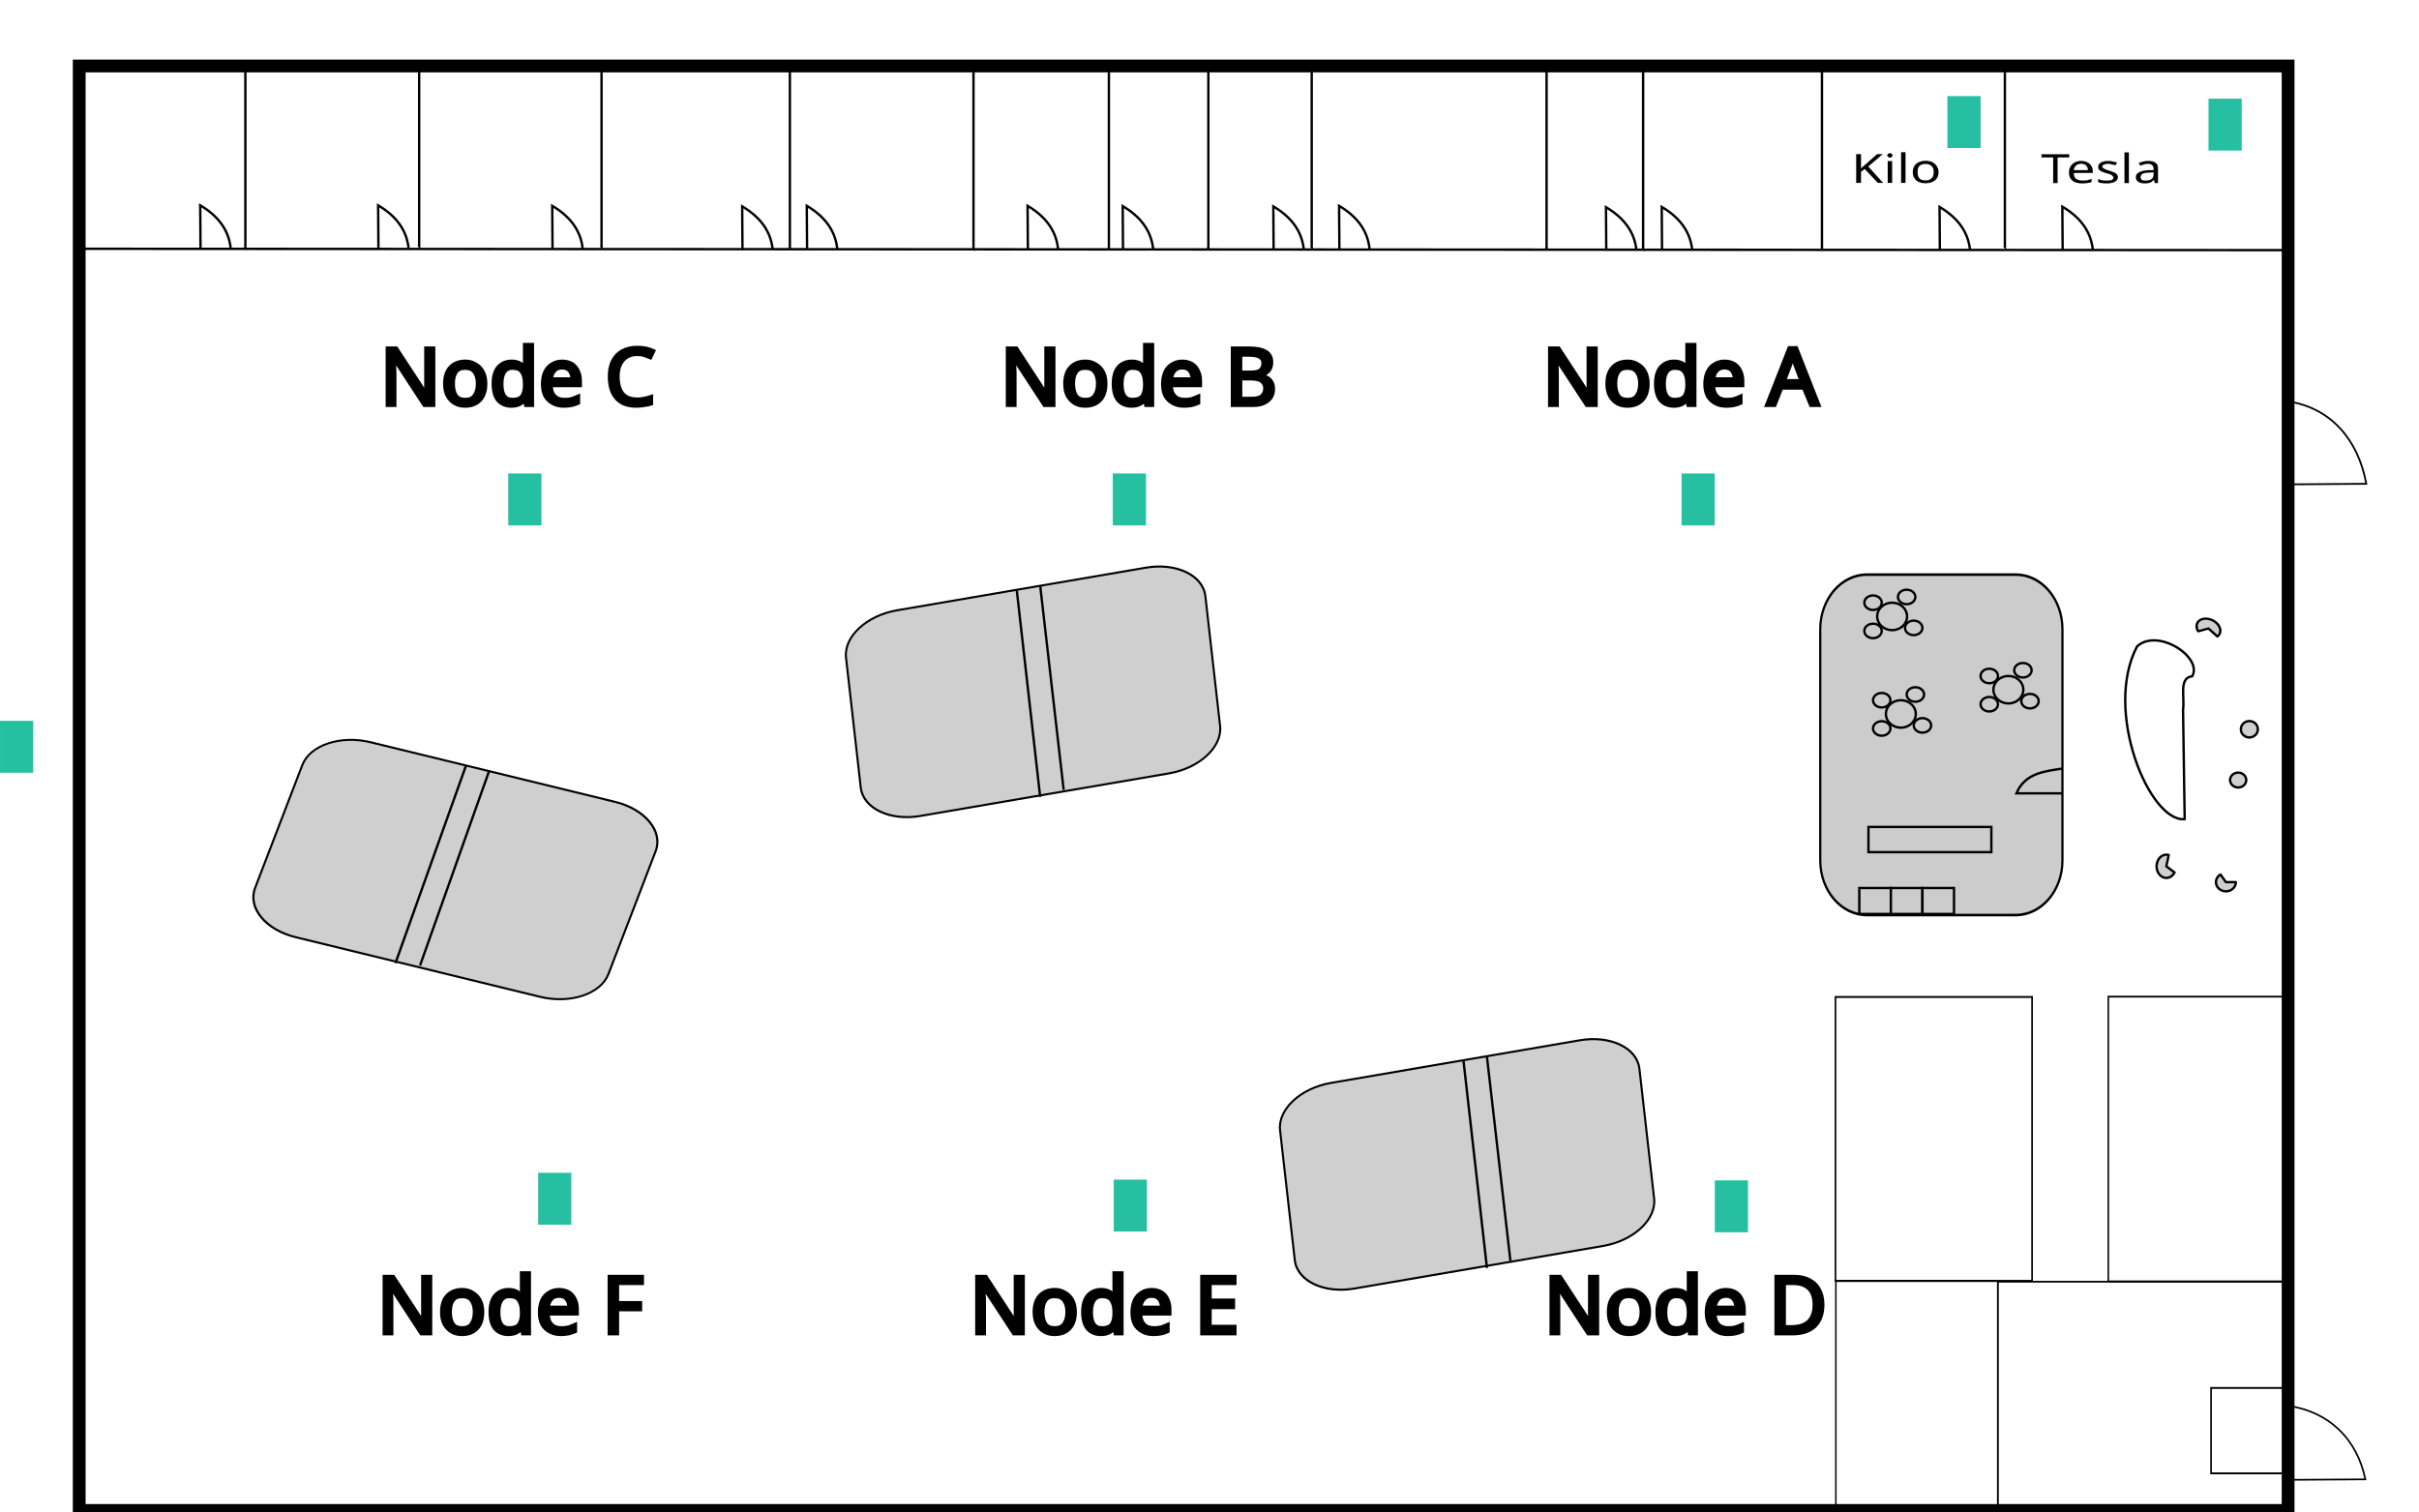
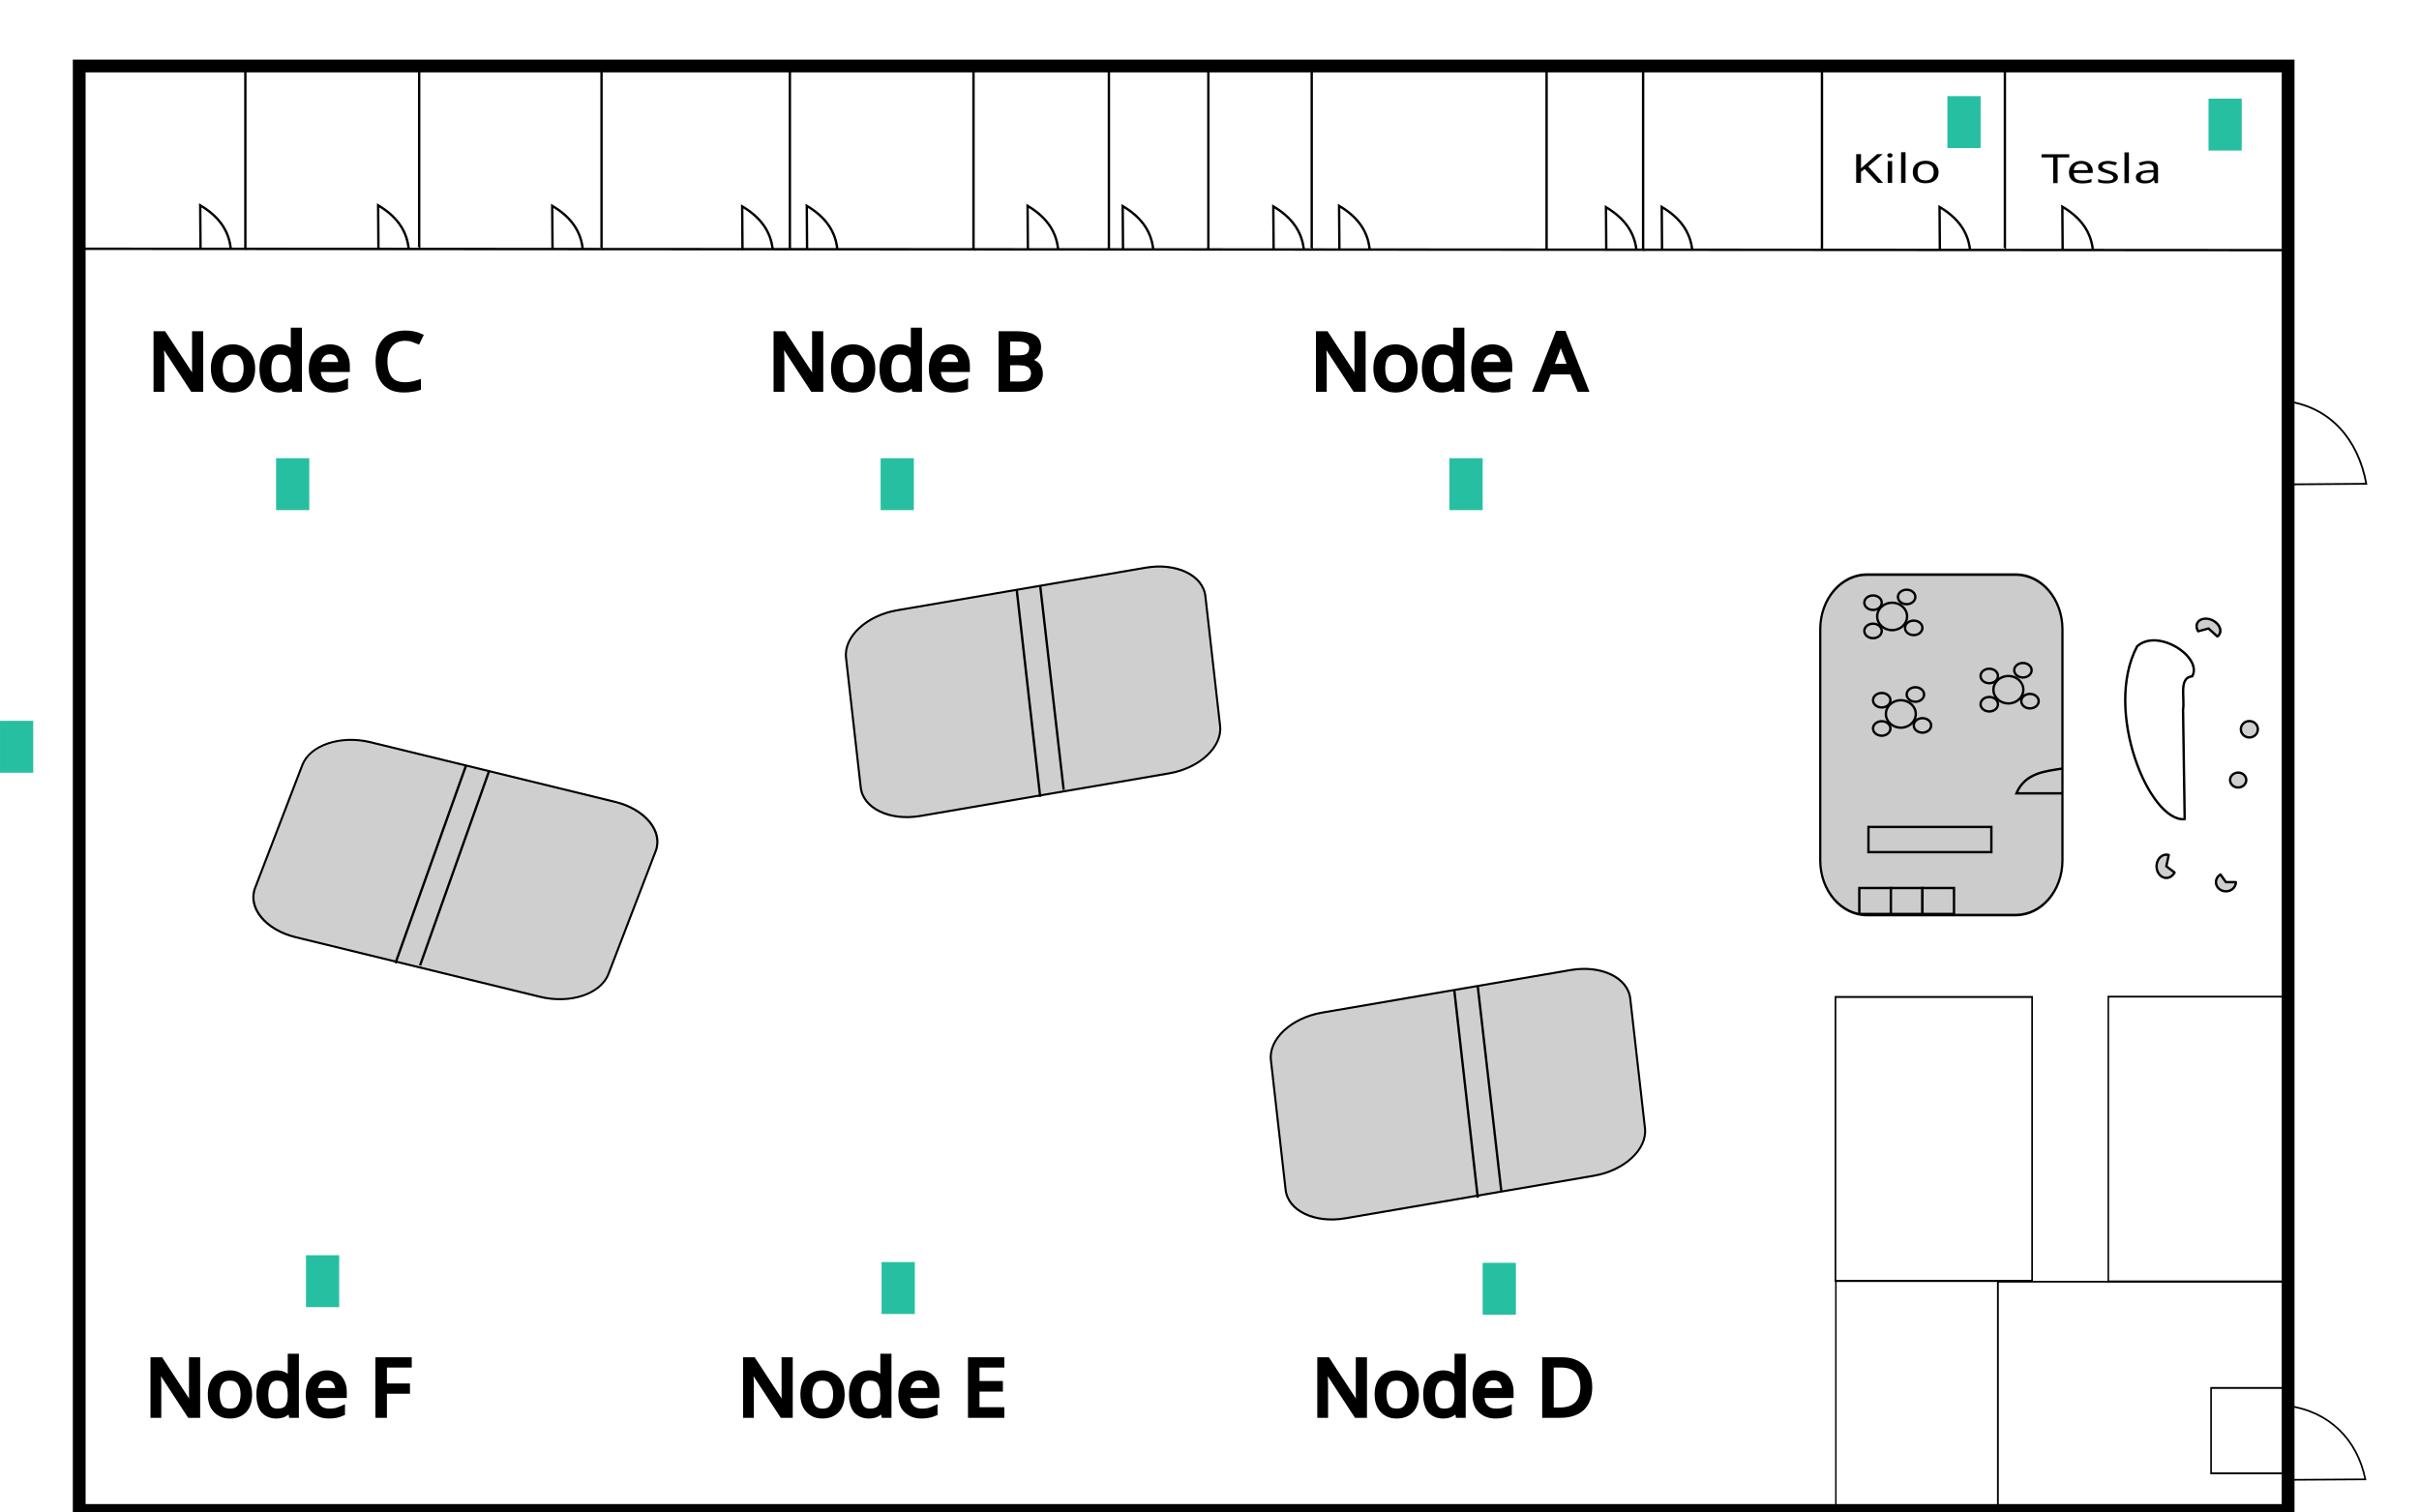
<svg xmlns="http://www.w3.org/2000/svg" width="400" height="250" viewBox="0 0 105.833 66.146" version="1.1" id="svg4900">
  <defs id="defs4894" />
  <g id="layer1" transform="translate(-6.013565,-2.128463)">
-     <text xml:space="preserve" style="font-style:normal;font-weight:normal;font-size:3.482px;line-height:1.25;font-family:sans-serif;letter-spacing:0px;word-spacing:0px;fill:#000000;fill-opacity:1;stroke:none;stroke-width:0.187;stroke-miterlimit:4;stroke-dasharray:none" x="22.322" y="60.962" id="text4697-35" transform="scale(1.00806,0.9920047)">
-       <tspan id="tspan4695-62" x="22.322" y="60.962" style="stroke:#000000;stroke-width:0.187;stroke-miterlimit:4;stroke-dasharray:none;stroke-opacity:1">Node F</tspan>
+     <text xml:space="preserve" style="font-style:normal;font-weight:normal;font-size:3.482px;line-height:1.25;font-family:sans-serif;letter-spacing:0px;word-spacing:0px;fill:#000000;fill-opacity:1;stroke:none;stroke-width:0.187;stroke-miterlimit:4;stroke-dasharray:none" x="12.247" y="64.599" id="text4697-35" transform="scale(1.00806,0.9920047)">
+       <tspan id="tspan4695-62" x="12.247" y="64.599" style="stroke:#000000;stroke-width:0.187;stroke-miterlimit:4;stroke-dasharray:none;stroke-opacity:1">Node F</tspan>
    </text>
-     <text xml:space="preserve" style="font-style:normal;font-weight:normal;font-size:3.482px;line-height:1.25;font-family:sans-serif;letter-spacing:0px;word-spacing:0px;fill:#000000;fill-opacity:1;stroke:none;stroke-width:0.187;stroke-miterlimit:4;stroke-dasharray:none" x="48.04" y="60.962" id="text4697-9" transform="scale(1.00806,0.9920047)">
-       <tspan id="tspan4695-1" x="48.04" y="60.962" style="stroke:#000000;stroke-width:0.187;stroke-miterlimit:4;stroke-dasharray:none;stroke-opacity:1">Node E</tspan>
+     <text xml:space="preserve" style="font-style:normal;font-weight:normal;font-size:3.482px;line-height:1.25;font-family:sans-serif;letter-spacing:0px;word-spacing:0px;fill:#000000;fill-opacity:1;stroke:none;stroke-width:0.187;stroke-miterlimit:4;stroke-dasharray:none" x="37.965" y="64.599" id="text4697-9" transform="scale(1.00806,0.9920047)">
+       <tspan id="tspan4695-1" x="37.965" y="64.599" style="stroke:#000000;stroke-width:0.187;stroke-miterlimit:4;stroke-dasharray:none;stroke-opacity:1">Node E</tspan>
    </text>
-     <text xml:space="preserve" style="font-style:normal;font-weight:normal;font-size:3.482px;line-height:1.25;font-family:sans-serif;letter-spacing:0px;word-spacing:0px;fill:#000000;fill-opacity:1;stroke:none;stroke-width:0.187;stroke-miterlimit:4;stroke-dasharray:none" x="72.963" y="60.962" id="text4697-2" transform="scale(1.00806,0.9920047)">
-       <tspan id="tspan4695-7" x="72.963" y="60.962" style="stroke:#000000;stroke-width:0.187;stroke-miterlimit:4;stroke-dasharray:none;stroke-opacity:1">Node D</tspan>
+     <text xml:space="preserve" style="font-style:normal;font-weight:normal;font-size:3.482px;line-height:1.25;font-family:sans-serif;letter-spacing:0px;word-spacing:0px;fill:#000000;fill-opacity:1;stroke:none;stroke-width:0.187;stroke-miterlimit:4;stroke-dasharray:none" x="62.888" y="64.599" id="text4697-2" transform="scale(1.00806,0.9920047)">
+       <tspan id="tspan4695-7" x="62.888" y="64.599" style="stroke:#000000;stroke-width:0.187;stroke-miterlimit:4;stroke-dasharray:none;stroke-opacity:1">Node D</tspan>
    </text>
    <rect style="fill:none;stroke:#000000;stroke-width:0.559;stroke-miterlimit:4;stroke-dasharray:none;stroke-opacity:1" id="rect4485" width="96.641" height="63.212" x="9.479" y="5.016" />
    <path style="fill:none;stroke:#000000;stroke-width:0.104;stroke-linecap:butt;stroke-linejoin:miter;stroke-miterlimit:4;stroke-dasharray:none;stroke-opacity:1" d="m 9.497,13.015 96.652,0.06 v 0" id="path4487" />
    <path style="fill:none;stroke:#000000;stroke-width:0.078px;stroke-linecap:butt;stroke-linejoin:miter;stroke-opacity:1" d="m 106.142,23.325 3.399,-0.025 v 0 c -0.356,-1.948 -1.567,-3.323 -3.406,-3.603 v 0" id="path4556" />
    <rect id="rect5001-3" width="1.453" height="2.272" x="29.702" y="25.12" style="fill:none;stroke-width:0.276" />
    <rect id="rect5001-9" width="1.453" height="2.272" x="102.638" y="6.445" style="fill:#1abb9c;fill-opacity:0.941;stroke-width:0.276" />
    <path style="fill:none;stroke:#000000;stroke-width:0.074px;stroke-linecap:butt;stroke-linejoin:miter;stroke-opacity:1" d="m 106.091,66.888 3.409,-0.022 v 0 c -0.357,-1.743 -1.572,-2.974 -3.416,-3.224 l -0.004,0.205" id="path4556-1" />
    <g id="g5901" transform="matrix(0.6766591,0,0,0.7912608,39.84865,14.27534)">
      <rect ry="0" y="55.534" x="79.164" height="12.651" width="18.776" id="rect4536" style="fill:none;stroke:#000000;stroke-width:0.096;stroke-miterlimit:4;stroke-dasharray:none;stroke-opacity:1" />
      <rect ry="3.02" y="16.427" x="67.689" height="18.829" width="15.66" id="rect4577-3" style="fill:#cccccc;stroke:#000000;stroke-width:0.143;stroke-miterlimit:4;stroke-dasharray:none;stroke-opacity:1" />
      <rect style="fill:none;stroke:#000000;stroke-width:0.104;stroke-miterlimit:4;stroke-dasharray:none;stroke-opacity:1" y="61.41" x="92.958" height="4.724" width="4.938" id="rect5069" />
      <rect ry="0" y="39.769" x="86.314" height="15.748" width="11.652" id="rect4536-2" style="fill:none;stroke:#000000;stroke-width:0.1;stroke-miterlimit:4;stroke-dasharray:none;stroke-opacity:1" />
      <rect rx="0" ry="1.247" y="55.499" x="68.699" height="12.697" width="10.475" id="rect5891" style="fill:none;stroke:#000000;stroke-width:0.096;stroke-miterlimit:4;stroke-dasharray:none;stroke-opacity:1" />
      <rect rx="0" ry="1.271" y="39.787" x="68.674" height="15.7" width="12.712" id="rect5893" style="fill:none;stroke:#000000;stroke-width:0.106;stroke-miterlimit:4;stroke-dasharray:none;stroke-opacity:1" />
    </g>
    <path style="fill:none;stroke:#000000;stroke-width:0.104;stroke-linecap:butt;stroke-linejoin:miter;stroke-miterlimit:4;stroke-dasharray:none;stroke-opacity:1" d="m 85.726,5.041 v 7.918 l -0.036,-0.033 v 0" id="path5903" />
    <path style="fill:none;stroke:#000000;stroke-width:0.105;stroke-linecap:butt;stroke-linejoin:miter;stroke-miterlimit:4;stroke-dasharray:none;stroke-opacity:1" d="m 77.901,5.049 v 7.965 l -0.036,-0.034 v 0" id="path5903-7" />
    <path style="fill:none;stroke:#000000;stroke-width:0.104;stroke-linecap:butt;stroke-linejoin:miter;stroke-miterlimit:4;stroke-dasharray:none;stroke-opacity:1" d="m 93.729,4.981 v 7.951 l -0.036,-0.034 v 0" id="path5903-0" />
    <path style="fill:none;stroke:#000000;stroke-width:0.104;stroke-linecap:butt;stroke-linejoin:miter;stroke-miterlimit:4;stroke-dasharray:none;stroke-opacity:1" d="M 73.678,5.057 V 12.975 l -0.036,-0.033 v 0" id="path5903-9" />
    <path style="fill:none;stroke:#000000;stroke-width:0.104;stroke-linecap:butt;stroke-linejoin:miter;stroke-miterlimit:4;stroke-dasharray:none;stroke-opacity:1" d="m 63.402,5.013 v 7.918 l -0.036,-0.033 v 0" id="path5903-3" />
    <path style="fill:none;stroke:#000000;stroke-width:0.104;stroke-linecap:butt;stroke-linejoin:miter;stroke-miterlimit:4;stroke-dasharray:none;stroke-opacity:1" d="m 58.88,5.057 v 7.918 l -0.036,-0.033 v 0" id="path5903-6" />
    <path style="fill:none;stroke:#000000;stroke-width:0.104;stroke-linecap:butt;stroke-linejoin:miter;stroke-miterlimit:4;stroke-dasharray:none;stroke-opacity:1" d="m 54.528,5.051 v 7.919 l -0.036,-0.033 v 0" id="path5903-06" />
    <path style="fill:none;stroke:#000000;stroke-width:0.105;stroke-linecap:butt;stroke-linejoin:miter;stroke-miterlimit:4;stroke-dasharray:none;stroke-opacity:1" d="m 48.604,4.975 v 8.028 l -0.036,-0.034 v 0" id="path5903-2" />
    <path style="fill:none;stroke:#000000;stroke-width:0.104;stroke-linecap:butt;stroke-linejoin:miter;stroke-miterlimit:4;stroke-dasharray:none;stroke-opacity:1" d="m 40.571,5.018 v 7.918 l -0.036,-0.033 v 0" id="path5903-61" />
    <path style="fill:none;stroke:#000000;stroke-width:0.104;stroke-linecap:butt;stroke-linejoin:miter;stroke-miterlimit:4;stroke-dasharray:none;stroke-opacity:1" d="m 32.331,5.002 v 7.918 l -0.036,-0.033 v 0" id="path5903-61-8" />
    <path style="fill:none;stroke:#000000;stroke-width:0.104;stroke-linecap:butt;stroke-linejoin:miter;stroke-miterlimit:4;stroke-dasharray:none;stroke-opacity:1" d="m 24.352,4.98 v 7.918 l -0.036,-0.033 v 0" id="path5903-61-7" />
    <path style="fill:none;stroke:#000000;stroke-width:0.104;stroke-linecap:butt;stroke-linejoin:miter;stroke-miterlimit:4;stroke-dasharray:none;stroke-opacity:1" d="m 16.748,5.052 v 7.918 l -0.036,-0.033 v 0" id="path5903-61-9" />
-     <rect style="fill:#cccccc;fill-opacity:0.941;stroke:#000000;stroke-width:0.09;stroke-miterlimit:4;stroke-dasharray:none;stroke-opacity:1" id="rect5991" width="15.951" height="9.058" x="55.899" y="59.751" ry="1.673" rx="2.456" transform="matrix(0.9856406,-0.1688568,0.1126771,0.9936317,0,0)" />
+     <rect style="fill:#cccccc;fill-opacity:0.941;stroke:#000000;stroke-width:0.09;stroke-miterlimit:4;stroke-dasharray:none;stroke-opacity:1" id="rect5991" width="15.951" height="9.058" x="55.847" y="56.649" ry="1.673" rx="2.456" transform="matrix(0.9856406,-0.1688568,0.1126771,0.9936317,0,0)" />
    <rect style="fill:#cccccc;fill-opacity:0.941;stroke:#000000;stroke-width:0.09;stroke-miterlimit:4;stroke-dasharray:none;stroke-opacity:1" id="rect5991-0" width="15.951" height="9.058" x="39.334" y="36.122" ry="1.673" rx="2.456" transform="matrix(0.9856406,-0.1688568,0.1126771,0.9936317,0,0)" />
    <rect style="fill:#cccccc;fill-opacity:0.941;stroke:#000000;stroke-width:0.091;stroke-miterlimit:4;stroke-dasharray:none;stroke-opacity:1" id="rect5991-2" width="15.911" height="9.14" x="30.983" y="28.588" ry="1.688" rx="2.45" transform="matrix(0.971509,0.2370029,-0.3586579,0.9334691,0,0)" />
-     <rect id="rect5001-9-3" width="1.453" height="2.272" x="28.249" y="22.848" style="fill:#1abb9c;fill-opacity:0.941;stroke-width:0.276" />
-     <rect id="rect5001-9-7" width="1.453" height="2.272" x="54.698" y="22.848" style="fill:#1abb9c;fill-opacity:0.941;stroke-width:0.276" />
-     <rect id="rect5001-9-5" width="1.453" height="2.272" x="79.584" y="22.848" style="fill:#1abb9c;fill-opacity:0.941;stroke-width:0.276" />
-     <rect id="rect5001-9-9" width="1.453" height="2.272" x="29.557" y="53.451" style="fill:#1abb9c;fill-opacity:0.941;stroke-width:0.276" />
-     <rect id="rect5001-9-2" width="1.453" height="2.272" x="54.741" y="53.75" style="fill:#1abb9c;fill-opacity:0.941;stroke-width:0.276" />
-     <rect id="rect5001-9-28" width="1.453" height="2.272" x="81.038" y="53.783" style="fill:#1abb9c;fill-opacity:0.941;stroke-width:0.276" />
+     <rect id="rect5001-9-3" width="1.453" height="2.272" x="18.092" y="22.18" style="fill:#1abb9c;fill-opacity:0.941;stroke-width:0.276" />
+     <rect id="rect5001-9-7" width="1.453" height="2.272" x="44.542" y="22.18" style="fill:#1abb9c;fill-opacity:0.941;stroke-width:0.276" />
+     <rect id="rect5001-9-5" width="1.453" height="2.272" x="69.428" y="22.18" style="fill:#1abb9c;fill-opacity:0.941;stroke-width:0.276" />
+     <rect id="rect5001-9-9" width="1.453" height="2.272" x="19.4" y="57.059" style="fill:#1abb9c;fill-opacity:0.941;stroke-width:0.276" />
+     <rect id="rect5001-9-2" width="1.453" height="2.272" x="44.584" y="57.358" style="fill:#1abb9c;fill-opacity:0.941;stroke-width:0.276" />
+     <rect id="rect5001-9-28" width="1.453" height="2.272" x="70.881" y="57.391" style="fill:#1abb9c;fill-opacity:0.941;stroke-width:0.276" />
    <rect id="rect5001-9-97" width="1.453" height="2.272" x="6.014" y="33.673" style="fill:#1abb9c;fill-opacity:0.941;stroke-width:0.276" />
    <path style="fill:none;stroke:#000000;stroke-width:0.104;stroke-linecap:butt;stroke-linejoin:miter;stroke-miterlimit:4;stroke-dasharray:none;stroke-opacity:1" d="m 96.256,13.075 -0.013,-1.902 c 0.749,0.444 1.231,1.037 1.329,1.843 l 0.006,0.041" id="path6088" />
    <path style="fill:none;stroke:#000000;stroke-width:0.104;stroke-linecap:butt;stroke-linejoin:miter;stroke-miterlimit:4;stroke-dasharray:none;stroke-opacity:1" d="m 90.884,13.087 -0.013,-1.902 c 0.749,0.444 1.231,1.037 1.329,1.843 l 0.006,0.041" id="path6088-6" />
    <path style="fill:none;stroke:#000000;stroke-width:0.104;stroke-linecap:butt;stroke-linejoin:miter;stroke-miterlimit:4;stroke-dasharray:none;stroke-opacity:1" d="m 78.729,13.085 -0.013,-1.902 c 0.749,0.444 1.231,1.037 1.329,1.843 l 0.006,0.041" id="path6088-1" />
    <path style="fill:none;stroke:#000000;stroke-width:0.104;stroke-linecap:butt;stroke-linejoin:miter;stroke-miterlimit:4;stroke-dasharray:none;stroke-opacity:1" d="m 76.289,13.097 -0.013,-1.902 c 0.749,0.444 1.231,1.037 1.329,1.843 l 0.006,0.041" id="path6088-2" />
    <path style="fill:none;stroke:#000000;stroke-width:0.104;stroke-linecap:butt;stroke-linejoin:miter;stroke-miterlimit:4;stroke-dasharray:none;stroke-opacity:1" d="m 64.613,13.038 -0.013,-1.902 c 0.749,0.444 1.231,1.037 1.329,1.843 l 0.006,0.041" id="path6088-9" />
    <path style="fill:none;stroke:#000000;stroke-width:0.104;stroke-linecap:butt;stroke-linejoin:miter;stroke-miterlimit:4;stroke-dasharray:none;stroke-opacity:1" d="m 61.735,13.062 -0.013,-1.902 c 0.749,0.444 1.231,1.037 1.329,1.843 l 0.006,0.041" id="path6088-3" />
    <path style="fill:none;stroke:#000000;stroke-width:0.104;stroke-linecap:butt;stroke-linejoin:miter;stroke-miterlimit:4;stroke-dasharray:none;stroke-opacity:1" d="m 55.146,13.05 -0.013,-1.902 c 0.749,0.444 1.231,1.037 1.329,1.843 l 0.006,0.041" id="path6088-19" />
    <path style="fill:none;stroke:#000000;stroke-width:0.104;stroke-linecap:butt;stroke-linejoin:miter;stroke-miterlimit:4;stroke-dasharray:none;stroke-opacity:1" d="m 50.984,13.038 -0.013,-1.902 c 0.749,0.444 1.231,1.037 1.329,1.843 l 0.006,0.041" id="path6088-4" />
    <path style="fill:none;stroke:#000000;stroke-width:0.104;stroke-linecap:butt;stroke-linejoin:miter;stroke-miterlimit:4;stroke-dasharray:none;stroke-opacity:1" d="m 41.324,13.038 -0.013,-1.902 c 0.749,0.444 1.231,1.037 1.329,1.843 l 0.006,0.041" id="path6088-7" />
    <path style="fill:none;stroke:#000000;stroke-width:0.104;stroke-linecap:butt;stroke-linejoin:miter;stroke-miterlimit:4;stroke-dasharray:none;stroke-opacity:1" d="m 38.498,13.062 -0.013,-1.902 c 0.749,0.444 1.231,1.037 1.329,1.843 l 0.006,0.041" id="path6088-8" />
    <path style="fill:none;stroke:#000000;stroke-width:0.104;stroke-linecap:butt;stroke-linejoin:miter;stroke-miterlimit:4;stroke-dasharray:none;stroke-opacity:1" d="m 30.187,13.038 -0.013,-1.902 c 0.749,0.444 1.231,1.037 1.329,1.843 l 0.006,0.041" id="path6088-45" />
    <path style="fill:none;stroke:#000000;stroke-width:0.104;stroke-linecap:butt;stroke-linejoin:miter;stroke-miterlimit:4;stroke-dasharray:none;stroke-opacity:1" d="m 22.57,13.015 -0.013,-1.902 c 0.749,0.444 1.231,1.037 1.329,1.843 l 0.006,0.041" id="path6088-0" />
    <path style="fill:none;stroke:#000000;stroke-width:0.104;stroke-linecap:butt;stroke-linejoin:miter;stroke-miterlimit:4;stroke-dasharray:none;stroke-opacity:1" d="m 14.786,13.015 -0.013,-1.902 c 0.749,0.444 1.231,1.037 1.329,1.843 l 0.006,0.041" id="path6088-36" />
    <path style="fill:none;stroke:#000000;stroke-width:0.104;stroke-linecap:butt;stroke-linejoin:miter;stroke-miterlimit:4;stroke-dasharray:none;stroke-opacity:1" d="m 50.495,27.928 1.027,9.072 v 0" id="path6171" />
    <path style="fill:none;stroke:#000000;stroke-width:0.103;stroke-linecap:butt;stroke-linejoin:miter;stroke-miterlimit:4;stroke-dasharray:none;stroke-opacity:1" d="m 51.523,27.763 1.027,8.93 v 0" id="path6171-1" />
-     <path style="fill:none;stroke:#000000;stroke-width:0.104;stroke-linecap:butt;stroke-linejoin:miter;stroke-miterlimit:4;stroke-dasharray:none;stroke-opacity:1" d="m 70.042,48.545 1.027,9.072 v 0" id="path6171-0" />
-     <path style="fill:none;stroke:#000000;stroke-width:0.103;stroke-linecap:butt;stroke-linejoin:miter;stroke-miterlimit:4;stroke-dasharray:none;stroke-opacity:1" d="m 71.069,48.379 1.027,8.93 v 0" id="path6171-1-6" />
+     <path style="fill:none;stroke:#000000;stroke-width:0.104;stroke-linecap:butt;stroke-linejoin:miter;stroke-miterlimit:4;stroke-dasharray:none;stroke-opacity:1" d="m 69.641,45.471 1.027,9.072 v 0" id="path6171-0" />
+     <path style="fill:none;stroke:#000000;stroke-width:0.103;stroke-linecap:butt;stroke-linejoin:miter;stroke-miterlimit:4;stroke-dasharray:none;stroke-opacity:1" d="m 70.668,45.306 1.027,8.93 v 0" id="path6171-1-6" />
    <path style="fill:none;stroke:#000000;stroke-width:0.104;stroke-linecap:butt;stroke-linejoin:miter;stroke-miterlimit:4;stroke-dasharray:none;stroke-opacity:1" d="m 26.409,35.609 -3.094,8.666 v 0" id="path6171-3" />
    <path style="fill:none;stroke:#000000;stroke-width:0.103;stroke-linecap:butt;stroke-linejoin:miter;stroke-miterlimit:4;stroke-dasharray:none;stroke-opacity:1" d="m 27.421,35.844 -3.031,8.536 v 0" id="path6171-1-2" />
    <rect style="fill:#cccccc;fill-opacity:0.941;stroke:#000000;stroke-width:0.104;stroke-miterlimit:4;stroke-dasharray:none;stroke-opacity:1" id="rect6214" width="5.377" height="1.102" x="87.76" y="38.317" ry="0" />
    <ellipse style="fill:#cccccc;fill-opacity:0.941;stroke:#000000;stroke-width:0.104;stroke-miterlimit:4;stroke-dasharray:none;stroke-opacity:1" id="path6216" cx="89.177" cy="33.372" rx="0.654" ry="0.601" />
    <ellipse style="fill:#cccccc;fill-opacity:0.941;stroke:#000000;stroke-width:0.104;stroke-miterlimit:4;stroke-dasharray:none;stroke-opacity:1" id="path6218" cx="89.813" cy="32.52" rx="0.381" ry="0.317" />
    <ellipse style="fill:#cccccc;fill-opacity:0.941;stroke:#000000;stroke-width:0.104;stroke-miterlimit:4;stroke-dasharray:none;stroke-opacity:1" id="path6218-0" cx="90.122" cy="33.873" rx="0.381" ry="0.317" />
    <ellipse style="fill:#cccccc;fill-opacity:0.941;stroke:#000000;stroke-width:0.104;stroke-miterlimit:4;stroke-dasharray:none;stroke-opacity:1" id="path6218-6" cx="88.341" cy="34.007" rx="0.381" ry="0.317" />
    <ellipse style="fill:#cccccc;fill-opacity:0.941;stroke:#000000;stroke-width:0.104;stroke-miterlimit:4;stroke-dasharray:none;stroke-opacity:1" id="path6218-1" cx="88.341" cy="32.771" rx="0.381" ry="0.317" />
    <rect style="fill:#cccccc;fill-opacity:0.941;stroke:#000000;stroke-width:0.104;stroke-miterlimit:4;stroke-dasharray:none;stroke-opacity:1" id="rect6247" width="1.381" height="1.136" x="87.36" y="40.989" />
    <rect style="fill:#cccccc;fill-opacity:0.941;stroke:#000000;stroke-width:0.104;stroke-miterlimit:4;stroke-dasharray:none;stroke-opacity:1" id="rect6247-5" width="1.381" height="1.136" x="88.741" y="40.989" />
    <rect style="fill:#cccccc;fill-opacity:0.941;stroke:#000000;stroke-width:0.104;stroke-miterlimit:4;stroke-dasharray:none;stroke-opacity:1" id="rect6247-54" width="1.381" height="1.136" x="90.122" y="40.989" />
    <ellipse style="fill:#cccccc;fill-opacity:0.941;stroke:#000000;stroke-width:0.104;stroke-miterlimit:4;stroke-dasharray:none;stroke-opacity:1" id="path6216-7" cx="93.882" cy="32.311" rx="0.654" ry="0.601" />
    <ellipse style="fill:#cccccc;fill-opacity:0.941;stroke:#000000;stroke-width:0.104;stroke-miterlimit:4;stroke-dasharray:none;stroke-opacity:1" id="path6218-65" cx="94.518" cy="31.459" rx="0.381" ry="0.317" />
    <ellipse style="fill:#cccccc;fill-opacity:0.941;stroke:#000000;stroke-width:0.104;stroke-miterlimit:4;stroke-dasharray:none;stroke-opacity:1" id="path6218-0-6" cx="94.827" cy="32.812" rx="0.381" ry="0.317" />
    <ellipse style="fill:#cccccc;fill-opacity:0.941;stroke:#000000;stroke-width:0.104;stroke-miterlimit:4;stroke-dasharray:none;stroke-opacity:1" id="path6218-6-9" cx="93.046" cy="32.946" rx="0.381" ry="0.317" />
    <ellipse style="fill:#cccccc;fill-opacity:0.941;stroke:#000000;stroke-width:0.104;stroke-miterlimit:4;stroke-dasharray:none;stroke-opacity:1" id="path6218-1-3" cx="93.046" cy="31.71" rx="0.381" ry="0.317" />
    <ellipse style="fill:#cccccc;fill-opacity:0.941;stroke:#000000;stroke-width:0.104;stroke-miterlimit:4;stroke-dasharray:none;stroke-opacity:1" id="path6216-74" cx="88.796" cy="29.104" rx="0.654" ry="0.601" />
    <ellipse style="fill:#cccccc;fill-opacity:0.941;stroke:#000000;stroke-width:0.104;stroke-miterlimit:4;stroke-dasharray:none;stroke-opacity:1" id="path6218-5" cx="89.431" cy="28.252" rx="0.381" ry="0.317" />
    <ellipse style="fill:#cccccc;fill-opacity:0.941;stroke:#000000;stroke-width:0.104;stroke-miterlimit:4;stroke-dasharray:none;stroke-opacity:1" id="path6218-0-2" cx="89.74" cy="29.605" rx="0.381" ry="0.317" />
    <ellipse style="fill:#cccccc;fill-opacity:0.941;stroke:#000000;stroke-width:0.104;stroke-miterlimit:4;stroke-dasharray:none;stroke-opacity:1" id="path6218-6-5" cx="87.96" cy="29.739" rx="0.381" ry="0.317" />
    <ellipse style="fill:#cccccc;fill-opacity:0.941;stroke:#000000;stroke-width:0.104;stroke-miterlimit:4;stroke-dasharray:none;stroke-opacity:1" id="path6218-1-4" cx="87.96" cy="28.503" rx="0.381" ry="0.317" />
    <path style="fill:none;stroke:#000000;stroke-width:0.104;stroke-linecap:butt;stroke-linejoin:miter;stroke-miterlimit:4;stroke-dasharray:none;stroke-opacity:1" d="m 96.25,36.846 h -2.017 v 0 c 0.38,-0.887 1.218,-0.963 2.03,-1.087 v 0 0 0" id="path6315" />
    <path style="fill:none;stroke:#000000;stroke-width:0.104;stroke-linecap:round;stroke-linejoin:round;stroke-miterlimit:4;stroke-dasharray:none;stroke-opacity:1" d="m 99.512,30.416 c -1.484,2.818 0.538,7.697 2.083,7.561 l -0.071,-4.796 c 0.081,-0.534 -0.198,-1.4 0.401,-1.457 0.471,-0.832 -1.51,-2.136 -2.413,-1.308 z" id="path6319" />
    <ellipse style="fill:#cccccc;fill-opacity:0.941;stroke:#000000;stroke-width:0.104;stroke-linecap:round;stroke-linejoin:round;stroke-miterlimit:4;stroke-dasharray:none;stroke-opacity:1" id="path6321" cx="103.935" cy="36.264" rx="0.354" ry="0.326" />
    <ellipse style="fill:#cccccc;fill-opacity:0.941;stroke:#000000;stroke-width:0.104;stroke-linecap:round;stroke-linejoin:round;stroke-miterlimit:4;stroke-dasharray:none;stroke-opacity:1" id="path6323" cx="104.425" cy="34.042" rx="0.372" ry="0.359" />
    <path style="fill:#cccccc;fill-opacity:0.941;stroke:#000000;stroke-width:0.104;stroke-linecap:round;stroke-linejoin:round;stroke-miterlimit:4;stroke-dasharray:none;stroke-opacity:1" id="path6325" d="m 101.154,40.309 a 0.427,0.509 0 0 1 -0.55,0.187 0.427,0.509 0 0 1 -0.212,-0.634 0.427,0.509 0 0 1 0.506,-0.317 l -0.106,0.494 z" />
    <path style="fill:#cccccc;fill-opacity:0.941;stroke:#000000;stroke-width:0.104;stroke-linecap:round;stroke-linejoin:round;stroke-miterlimit:4;stroke-dasharray:none;stroke-opacity:1" id="path6327" d="m 103.835,40.732 a 0.436,0.401 0 0 1 -0.353,0.394 0.436,0.401 0 0 1 -0.487,-0.243 0.436,0.401 0 0 1 0.167,-0.486 l 0.238,0.336 z" />
    <path style="fill:#cccccc;fill-opacity:0.941;stroke:#000000;stroke-width:0.104;stroke-linecap:round;stroke-linejoin:round;stroke-miterlimit:4;stroke-dasharray:none;stroke-opacity:1" id="path6325-7" d="m -27.055,-100.884 a 0.403,0.541 0 0 1 -0.52,0.187 0.403,0.541 0 0 1 -0.195,-0.673 0.403,0.541 0 0 1 0.477,-0.334 l -0.1,0.524 z" transform="matrix(-0.5779841,0.816048,-0.8579136,-0.513794,0,0)" />
    <rect id="rect5001-9-5-3" width="1.453" height="2.272" x="91.214" y="6.335" style="fill:#1abb9c;fill-opacity:0.941;stroke-width:0.276" />
-     <text xml:space="preserve" style="font-style:normal;font-weight:normal;font-size:3.482px;line-height:1.25;font-family:sans-serif;letter-spacing:0px;word-spacing:0px;fill:#000000;fill-opacity:1;stroke:none;stroke-width:0.187;stroke-miterlimit:4;stroke-dasharray:none" x="72.904" y="20.009" id="text4697" transform="scale(1.00806,0.9920047)">
-       <tspan id="tspan4695" x="72.904" y="20.009" style="stroke:#000000;stroke-width:0.187;stroke-miterlimit:4;stroke-dasharray:none;stroke-opacity:1">Node A</tspan>
+     <text xml:space="preserve" style="font-style:normal;font-weight:normal;font-size:3.482px;line-height:1.25;font-family:sans-serif;letter-spacing:0px;word-spacing:0px;fill:#000000;fill-opacity:1;stroke:none;stroke-width:0.187;stroke-miterlimit:4;stroke-dasharray:none" x="62.829" y="19.336" id="text4697" transform="scale(1.00806,0.9920047)">
+       <tspan id="tspan4695" x="62.829" y="19.336" style="stroke:#000000;stroke-width:0.187;stroke-miterlimit:4;stroke-dasharray:none;stroke-opacity:1">Node A</tspan>
    </text>
-     <text xml:space="preserve" style="font-style:normal;font-weight:normal;font-size:3.482px;line-height:1.25;font-family:sans-serif;letter-spacing:0px;word-spacing:0px;fill:#000000;fill-opacity:1;stroke:none;stroke-width:0.187;stroke-miterlimit:4;stroke-dasharray:none" x="49.366" y="20.009" id="text4697-3" transform="scale(1.00806,0.9920047)">
-       <tspan id="tspan4695-6" x="49.366" y="20.009" style="stroke:#000000;stroke-width:0.187;stroke-miterlimit:4;stroke-dasharray:none;stroke-opacity:1">Node B</tspan>
+     <text xml:space="preserve" style="font-style:normal;font-weight:normal;font-size:3.482px;line-height:1.25;font-family:sans-serif;letter-spacing:0px;word-spacing:0px;fill:#000000;fill-opacity:1;stroke:none;stroke-width:0.187;stroke-miterlimit:4;stroke-dasharray:none" x="39.291" y="19.336" id="text4697-3" transform="scale(1.00806,0.9920047)">
+       <tspan id="tspan4695-6" x="39.291" y="19.336" style="stroke:#000000;stroke-width:0.187;stroke-miterlimit:4;stroke-dasharray:none;stroke-opacity:1">Node B</tspan>
    </text>
-     <text xml:space="preserve" style="font-style:normal;font-weight:normal;font-size:3.482px;line-height:1.25;font-family:sans-serif;letter-spacing:0px;word-spacing:0px;fill:#000000;fill-opacity:1;stroke:none;stroke-width:0.187;stroke-miterlimit:4;stroke-dasharray:none" x="22.455" y="20.009" id="text4697-7" transform="scale(1.00806,0.9920047)">
-       <tspan id="tspan4695-5" x="22.455" y="20.009" style="stroke:#000000;stroke-width:0.187;stroke-miterlimit:4;stroke-dasharray:none;stroke-opacity:1">Node C</tspan>
+     <text xml:space="preserve" style="font-style:normal;font-weight:normal;font-size:3.482px;line-height:1.25;font-family:sans-serif;letter-spacing:0px;word-spacing:0px;fill:#000000;fill-opacity:1;stroke:none;stroke-width:0.187;stroke-miterlimit:4;stroke-dasharray:none" x="12.38" y="19.336" id="text4697-7" transform="scale(1.00806,0.9920047)">
+       <tspan id="tspan4695-5" x="12.38" y="19.336" style="stroke:#000000;stroke-width:0.187;stroke-miterlimit:4;stroke-dasharray:none;stroke-opacity:1">Node C</tspan>
    </text>
    <text xml:space="preserve" style="font-style:normal;font-weight:normal;font-size:2.004px;line-height:1.25;font-family:sans-serif;letter-spacing:0px;word-spacing:0px;fill:#000000;fill-opacity:1;stroke:none;stroke-width:0.1;stroke-miterlimit:4;stroke-dasharray:none" x="77.144" y="11.43" id="text4751" transform="scale(1.127907,0.8865977)">
      <tspan id="tspan4749" x="77.144" y="11.43" style="stroke-width:0.1;stroke-miterlimit:4;stroke-dasharray:none">Kilo</tspan>
    </text>
    <text xml:space="preserve" style="font-style:normal;font-weight:normal;font-size:2.004px;line-height:1.25;font-family:sans-serif;letter-spacing:0px;word-spacing:0px;fill:#000000;fill-opacity:1;stroke:none;stroke-width:0.2;stroke-miterlimit:4;stroke-dasharray:none" x="84.502" y="11.434" id="text4751-3" transform="scale(1.127907,0.8865977)">
      <tspan id="tspan4749-6" x="84.502" y="11.434" style="stroke-width:0.2;stroke-miterlimit:4;stroke-dasharray:none">Tesla</tspan>
    </text>
  </g>
</svg>
